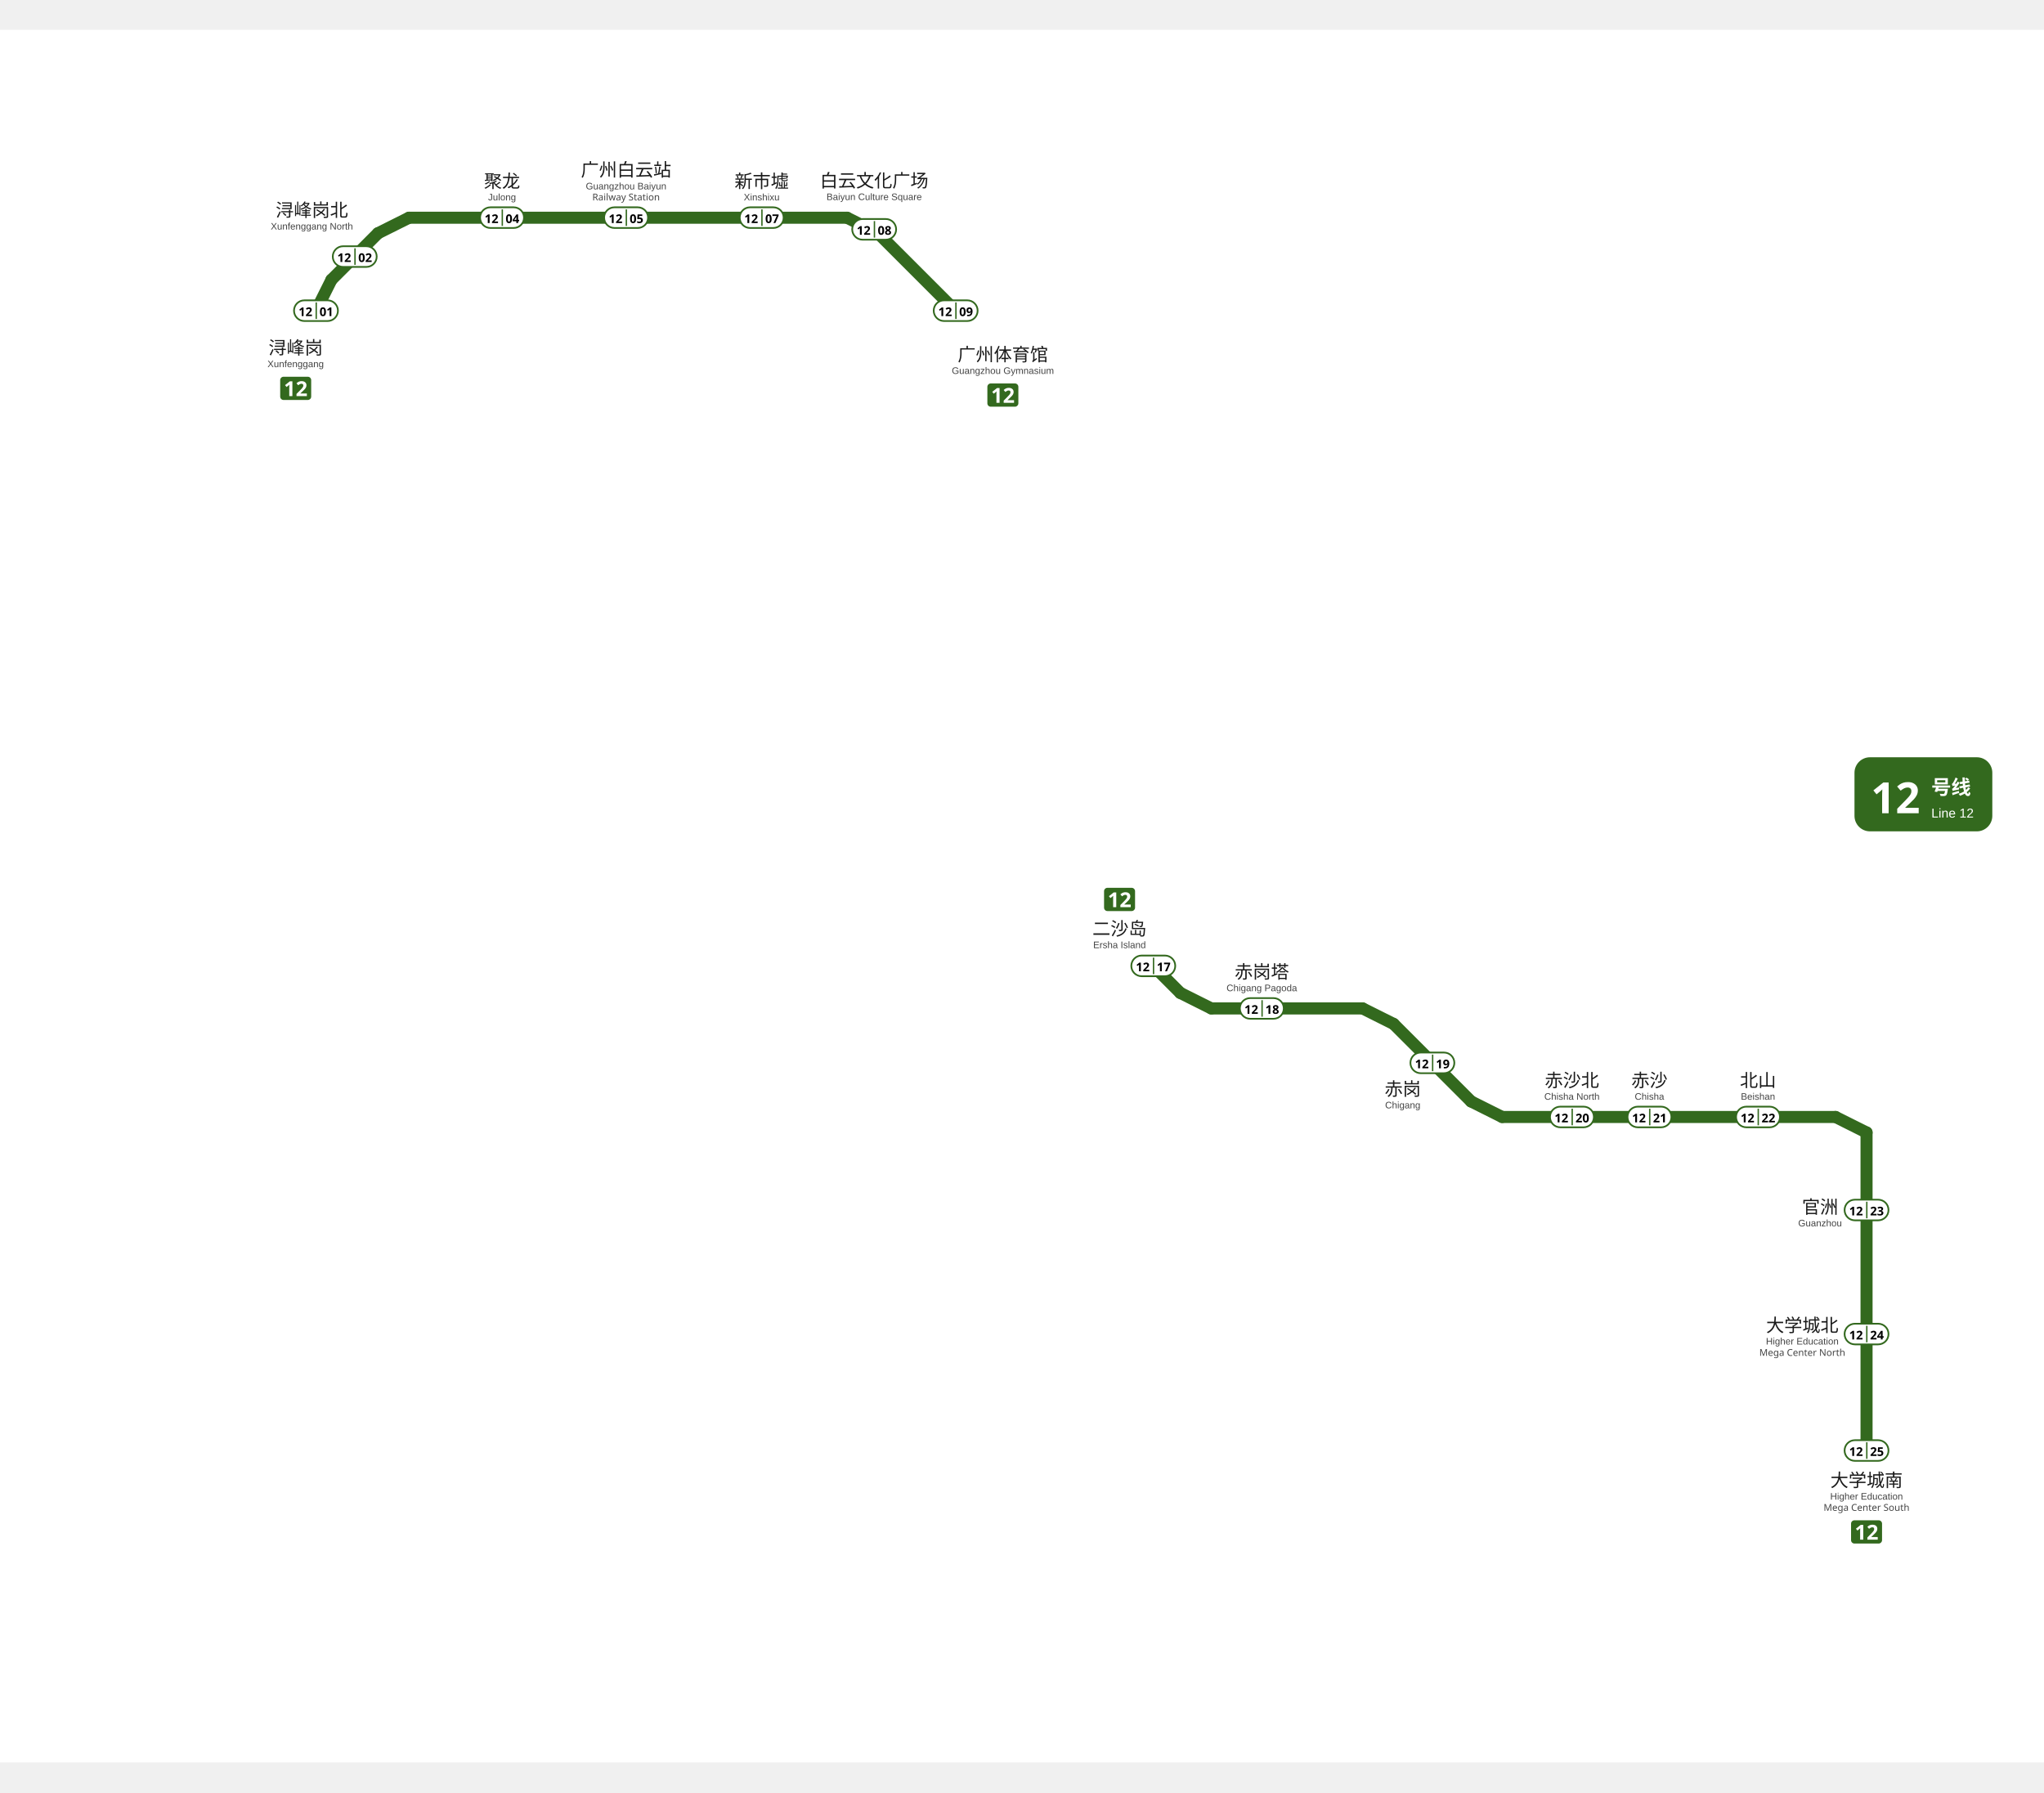
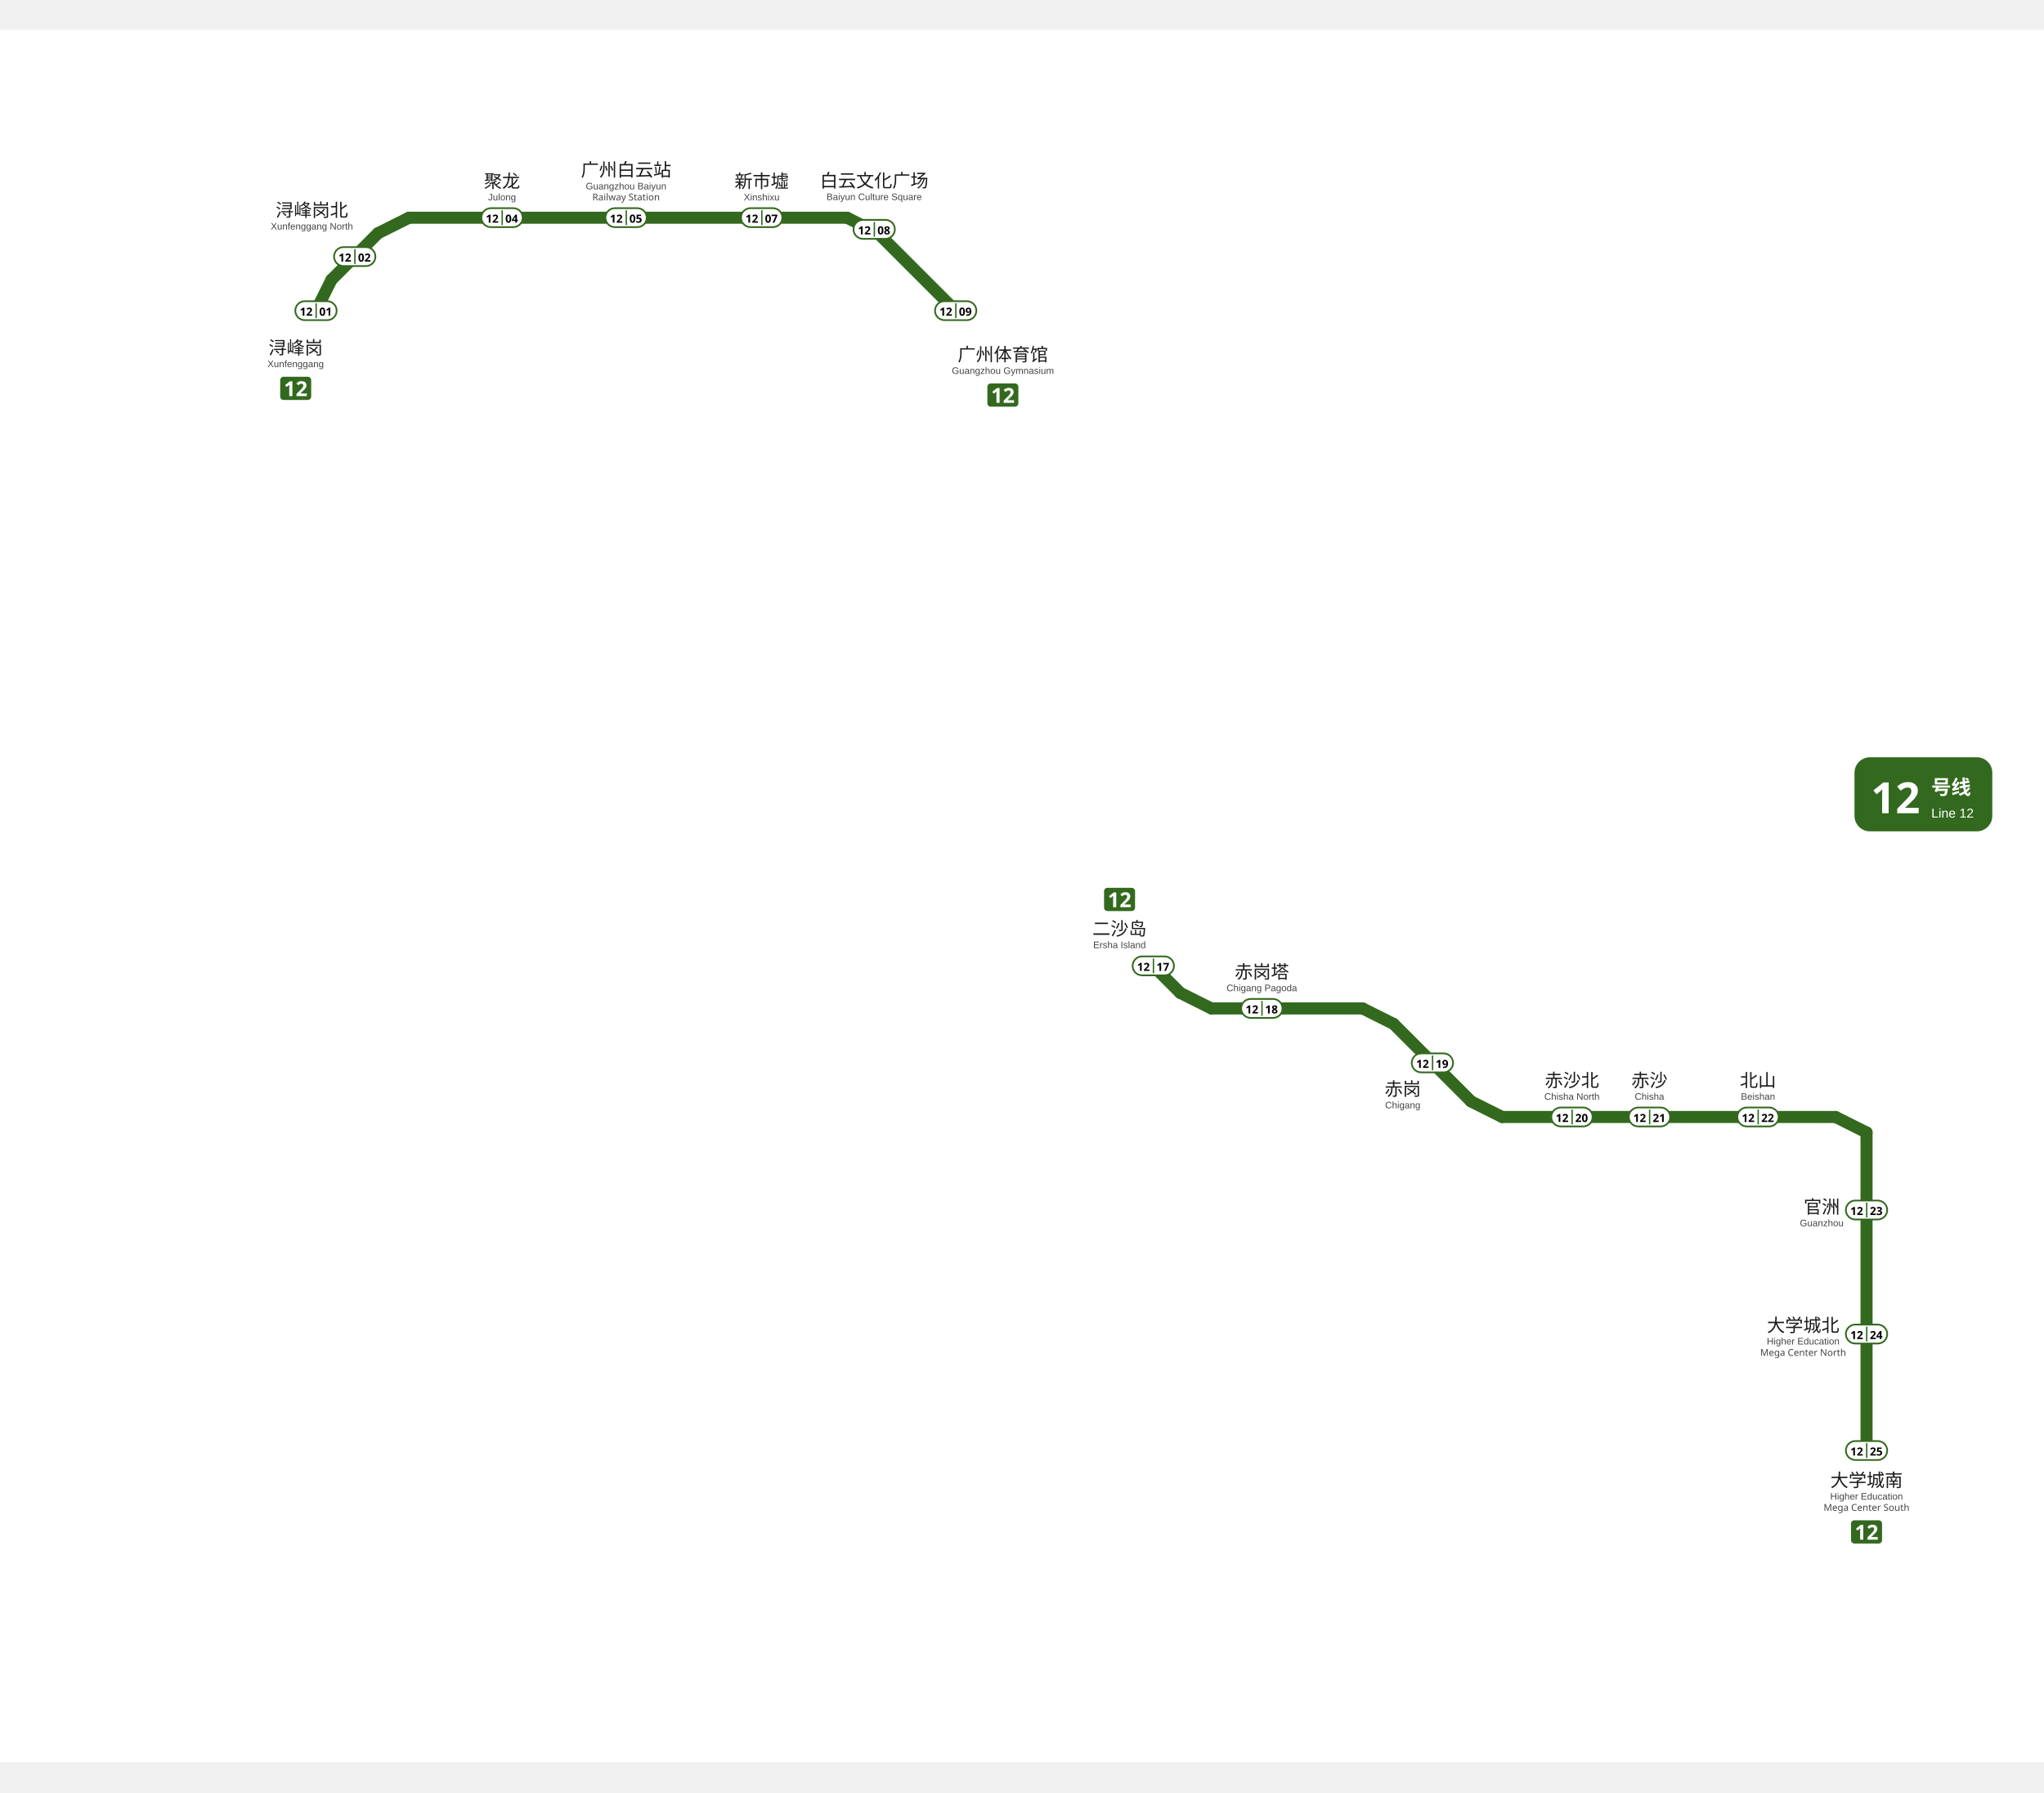
<svg xmlns="http://www.w3.org/2000/svg" data-multi="1" data-chains="浔峰岗,浔峰岗北,聚龙,广州白云站,新市墟,白云文化广场,广州体育馆|二沙岛,赤岗塔,赤岗,赤沙北,赤沙,北山,官洲,大学城北,大学城南" viewBox="883.1 577.2 1186.4 1005.6" data-pins="二沙岛,北山,大学城北,大学城南,官洲,广州体育馆,广州白云站,新市墟,浔峰岗,浔峰岗北,白云文化广场,聚龙,赤岗,赤岗塔,赤沙,赤沙北" width="690" height="605">
  <rect x="883.1" y="577.2" width="1186.4" height="1005.6" fill="#ffffff" />
  <g id="走廊">
    <line x1="1066.50" y1="740.25" x2="1075.50" y2="722.25" style="fill:none;stroke:#33691E;stroke-width:7;stroke-linecap:round" />
    <line x1="1075.50" y1="722.25" x2="1102.50" y2="695.25" style="fill:none;stroke:#33691E;stroke-width:7;stroke-linecap:round" />
    <line x1="1102.50" y1="695.25" x2="1120.50" y2="686.25" style="fill:none;stroke:#33691E;stroke-width:7;stroke-linecap:round" />
    <line x1="1120.50" y1="686.25" x2="1374.75" y2="686.25" style="fill:none;stroke:#33691E;stroke-width:7;stroke-linecap:round" />
    <line x1="1374.75" y1="686.25" x2="1392.75" y2="695.25" style="fill:none;stroke:#33691E;stroke-width:7;stroke-linecap:round" />
    <line x1="1392.75" y1="695.25" x2="1437.75" y2="740.25" style="fill:none;stroke:#33691E;stroke-width:7;stroke-linecap:round" />
    <line x1="1552.50" y1="1120.50" x2="1568.20" y2="1136.20" style="fill:none;stroke:#33691E;stroke-width:7;stroke-linecap:round" />
    <line x1="1568.20" y1="1136.20" x2="1586.20" y2="1145.20" style="fill:none;stroke:#33691E;stroke-width:7;stroke-linecap:round" />
    <line x1="1586.20" y1="1145.20" x2="1674.00" y2="1145.20" style="fill:none;stroke:#33691E;stroke-width:7;stroke-linecap:round" />
    <line x1="1674.00" y1="1145.20" x2="1692.00" y2="1154.20" style="fill:none;stroke:#33691E;stroke-width:7;stroke-linecap:round" />
    <line x1="1692.00" y1="1154.20" x2="1737.00" y2="1199.20" style="fill:none;stroke:#33691E;stroke-width:7;stroke-linecap:round" />
    <line x1="1737.00" y1="1199.20" x2="1755.00" y2="1208.20" style="fill:none;stroke:#33691E;stroke-width:7;stroke-linecap:round" />
    <line x1="1755.00" y1="1208.20" x2="1948.50" y2="1208.20" style="fill:none;stroke:#33691E;stroke-width:7;stroke-linecap:round" />
    <line x1="1948.50" y1="1208.20" x2="1966.50" y2="1217.20" style="fill:none;stroke:#33691E;stroke-width:7;stroke-linecap:round" />
    <line x1="1966.50" y1="1217.20" x2="1966.50" y2="1401.80" style="fill:none;stroke:#33691E;stroke-width:7;stroke-linecap:round" />
  </g>
  <g id="线路徽标">
    <g data-badge="chip" transform="translate(1045.73 778.544)" data-box="1045.7,778.5,1063.7,792.0">
      <path d="M16.04 13.49h-14.09c-1.07 0 -1.95 -0.88 -1.95 -1.95v-9.59c0 -1.07 0.88 -1.95 1.95 -1.95h14.09c1.07 0 1.95 0.88 1.95 1.95v9.59C17.99 12.61 17.11 13.49 16.04 13.49z" fill="#33691E" />
      <path d="M7.08 11.24h-1.81v-4.96c0 -0.2 0 -0.47 0.01 -0.81c0.01 -0.34 0.02 -0.64 0.04 -0.89c-0.04 0.05 -0.13 0.13 -0.26 0.26c-0.13 0.12 -0.25 0.23 -0.37 0.33l-0.98 0.79l-0.88 -1.09l2.76 -2.2h1.49V11.24z" fill="#FFFFFF" />
      <path d="M15.46 11.24h-5.99v-1.26l2.15 -2.17c0.43 -0.45 0.78 -0.82 1.04 -1.12c0.26 -0.3 0.46 -0.57 0.58 -0.82s0.18 -0.51 0.18 -0.79c0 -0.34 -0.09 -0.6 -0.28 -0.77s-0.44 -0.25 -0.76 -0.25c-0.33 0 -0.65 0.08 -0.96 0.23c-0.31 0.15 -0.64 0.37 -0.98 0.65l-0.98 -1.16c0.24 -0.21 0.5 -0.41 0.78 -0.59c0.28 -0.19 0.6 -0.34 0.97 -0.46c0.36 -0.12 0.8 -0.17 1.31 -0.17c0.56 0 1.04 0.1 1.45 0.31s0.72 0.48 0.94 0.83c0.22 0.35 0.33 0.74 0.33 1.18c0 0.47 -0.09 0.9 -0.28 1.3c-0.19 0.39 -0.46 0.78 -0.82 1.16s-0.79 0.81 -1.29 1.27l-1.1 1.03v0.08h3.73V11.24z" fill="#FFFFFF" />
    </g>
    <g data-badge="chip" transform="translate(1456.2 782.446)" data-box="1456.2,782.4,1474.2,795.9">
      <path d="M16.04 13.49h-14.09c-1.07 0 -1.95 -0.88 -1.95 -1.95v-9.59c0 -1.07 0.88 -1.95 1.95 -1.95h14.09c1.07 0 1.95 0.88 1.95 1.95v9.59C17.99 12.61 17.11 13.49 16.04 13.49z" fill="#33691E" />
      <path d="M7.08 11.24h-1.81v-4.96c0 -0.2 0 -0.47 0.01 -0.81c0.01 -0.34 0.02 -0.64 0.04 -0.89c-0.04 0.05 -0.13 0.13 -0.26 0.26c-0.13 0.12 -0.25 0.23 -0.37 0.33l-0.98 0.79l-0.88 -1.09l2.76 -2.2h1.49V11.24z" fill="#FFFFFF" />
      <path d="M15.46 11.24h-5.99v-1.26l2.15 -2.17c0.43 -0.45 0.78 -0.82 1.04 -1.12c0.26 -0.3 0.46 -0.57 0.58 -0.82s0.18 -0.51 0.18 -0.79c0 -0.34 -0.09 -0.6 -0.28 -0.77s-0.44 -0.25 -0.76 -0.25c-0.33 0 -0.65 0.08 -0.96 0.23c-0.31 0.15 -0.64 0.37 -0.98 0.65l-0.98 -1.16c0.24 -0.21 0.5 -0.41 0.78 -0.59c0.28 -0.19 0.6 -0.34 0.97 -0.46c0.36 -0.12 0.8 -0.17 1.31 -0.17c0.56 0 1.04 0.1 1.45 0.31s0.72 0.48 0.94 0.83c0.22 0.35 0.33 0.74 0.33 1.18c0 0.47 -0.09 0.9 -0.28 1.3c-0.19 0.39 -0.46 0.78 -0.82 1.16s-0.79 0.81 -1.29 1.27l-1.1 1.03v0.08h3.73V11.24z" fill="#FFFFFF" />
    </g>
    <g data-badge="header" transform="translate(1959.5 999.417)" data-ink="#FFFFFF" data-box="1959.5,999.4,2039.5,1042.4" data-chip="1959.5,999.4,2039.5,1042.4">
      <rect x="0" y="0" width="80.0" height="43.0" rx="9.0" fill="#33691E" />
      <text x="9.5" y="32.5" font-family="'Microsoft YaHei', sans-serif" font-size="25" font-weight="bold" fill="#FFFFFF">12</text>
      <text x="44.6" y="21.5" font-family="'Microsoft YaHei', sans-serif" font-size="11.5" font-weight="600" fill="#FFFFFF">号线</text>
      <text x="44.6" y="35.0" font-family="Arial, sans-serif" font-size="7.5" fill="#FFFFFF">Line 12</text>
    </g>
    <g data-badge="chip" transform="translate(1523.93 1075.19)" data-box="1523.9,1075.2,1541.9,1088.7">
      <path d="M16.04 13.49h-14.09c-1.07 0 -1.95 -0.88 -1.95 -1.95v-9.59c0 -1.07 0.88 -1.95 1.95 -1.95h14.09c1.07 0 1.95 0.88 1.95 1.95v9.59C17.99 12.61 17.11 13.49 16.04 13.49z" fill="#33691E" />
      <path d="M7.08 11.24h-1.81v-4.96c0 -0.2 0 -0.47 0.01 -0.81c0.01 -0.34 0.02 -0.64 0.04 -0.89c-0.04 0.05 -0.13 0.13 -0.26 0.26c-0.13 0.12 -0.25 0.23 -0.37 0.33l-0.98 0.79l-0.88 -1.09l2.76 -2.2h1.49V11.24z" fill="#FFFFFF" />
      <path d="M15.46 11.24h-5.99v-1.26l2.15 -2.17c0.43 -0.45 0.78 -0.82 1.04 -1.12c0.26 -0.3 0.46 -0.57 0.58 -0.82s0.18 -0.51 0.18 -0.79c0 -0.34 -0.09 -0.6 -0.28 -0.77s-0.44 -0.25 -0.76 -0.25c-0.33 0 -0.65 0.08 -0.96 0.23c-0.31 0.15 -0.64 0.37 -0.98 0.65l-0.98 -1.16c0.24 -0.21 0.5 -0.41 0.78 -0.59c0.28 -0.19 0.6 -0.34 0.97 -0.46c0.36 -0.12 0.8 -0.17 1.31 -0.17c0.56 0 1.04 0.1 1.45 0.31s0.72 0.48 0.94 0.83c0.22 0.35 0.33 0.74 0.33 1.18c0 0.47 -0.09 0.9 -0.28 1.3c-0.19 0.39 -0.46 0.78 -0.82 1.16s-0.79 0.81 -1.29 1.27l-1.1 1.03v0.08h3.73V11.24z" fill="#FFFFFF" />
    </g>
    <g data-badge="chip" transform="translate(1957.51 1442.3)" data-box="1957.5,1442.3,1975.5,1455.8">
      <path d="M16.04 13.49h-14.09c-1.07 0 -1.95 -0.88 -1.95 -1.95v-9.59c0 -1.07 0.88 -1.95 1.95 -1.95h14.09c1.07 0 1.95 0.88 1.95 1.95v9.59C17.99 12.61 17.11 13.49 16.04 13.49z" fill="#33691E" />
      <path d="M7.08 11.24h-1.81v-4.96c0 -0.2 0 -0.47 0.01 -0.81c0.01 -0.34 0.02 -0.64 0.04 -0.89c-0.04 0.05 -0.13 0.13 -0.26 0.26c-0.13 0.12 -0.25 0.23 -0.37 0.33l-0.98 0.79l-0.88 -1.09l2.76 -2.2h1.49V11.24z" fill="#FFFFFF" />
      <path d="M15.46 11.24h-5.99v-1.26l2.15 -2.17c0.43 -0.45 0.78 -0.82 1.04 -1.12c0.26 -0.3 0.46 -0.57 0.58 -0.82s0.18 -0.51 0.18 -0.79c0 -0.34 -0.09 -0.6 -0.28 -0.77s-0.44 -0.25 -0.76 -0.25c-0.33 0 -0.65 0.08 -0.96 0.23c-0.31 0.15 -0.64 0.37 -0.98 0.65l-0.98 -1.16c0.24 -0.21 0.5 -0.41 0.78 -0.59c0.28 -0.19 0.6 -0.34 0.97 -0.46c0.36 -0.12 0.8 -0.17 1.31 -0.17c0.56 0 1.04 0.1 1.45 0.31s0.72 0.48 0.94 0.83c0.22 0.35 0.33 0.74 0.33 1.18c0 0.47 -0.09 0.9 -0.28 1.3c-0.19 0.39 -0.46 0.78 -0.82 1.16s-0.79 0.81 -1.29 1.27l-1.1 1.03v0.08h3.73V11.24z" fill="#FFFFFF" />
    </g>
  </g>
  <g id="站名标注" font-family="'Microsoft YaHei', 'PingFang SC', sans-serif">
    <text x="1054.70" y="765.50" text-anchor="middle" font-size="10.5" font-weight="500" fill="#1a1a1a">浔峰岗</text>
    <text x="1054.70" y="773.00" text-anchor="middle" font-size="5.5" font-family="Arial, sans-serif" fill="#444444">Xunfenggang</text>
    <text x="1174.50" y="668.80" text-anchor="middle" font-size="10.5" font-weight="500" fill="#1a1a1a">聚龙</text>
    <text x="1174.50" y="676.20" text-anchor="middle" font-size="5.5" font-family="Arial, sans-serif" fill="#444444">Julong</text>
    <text x="1246.50" y="662.20" text-anchor="middle" font-size="10.5" font-weight="500" fill="#1a1a1a">广州白云站</text>
    <text x="1246.50" y="669.80" text-anchor="middle" font-size="5.5" font-family="Arial, sans-serif" fill="#444444">Guangzhou Baiyun</text>
    <text x="1246.50" y="676.20" text-anchor="middle" font-size="5.5" fill="#444444">Railway Station</text>
    <text x="1325.20" y="668.80" text-anchor="middle" font-size="10.5" font-weight="500" fill="#1a1a1a">新市墟</text>
    <text x="1325.20" y="676.20" text-anchor="middle" font-size="5.5" font-family="Arial, sans-serif" fill="#444444">Xinshixu</text>
    <text x="1465.20" y="769.40" text-anchor="middle" font-size="10.5" font-weight="500" fill="#1a1a1a">广州体育馆</text>
    <text x="1465.20" y="776.90" text-anchor="middle" font-size="5.5" font-family="Arial, sans-serif" fill="#444444">Guangzhou Gymnasium</text>
    <text x="1064.10" y="685.60" text-anchor="middle" font-size="10.5" font-weight="500" fill="#1a1a1a">浔峰岗北</text>
    <text x="1064.10" y="693.10" text-anchor="middle" font-size="5.5" font-family="Arial, sans-serif" fill="#444444">Xunfenggang North</text>
    <text x="1390.50" y="668.50" text-anchor="middle" font-size="10.5" font-weight="500" fill="#1a1a1a">白云文化广场</text>
    <text x="1390.50" y="676.00" text-anchor="middle" font-size="5.5" font-family="Arial, sans-serif" fill="#444444">Baiyun Culture Square</text>
    <text x="1615.50" y="1127.70" text-anchor="middle" font-size="10.5" font-weight="500" fill="#1a1a1a">赤岗塔</text>
    <text x="1615.50" y="1135.20" text-anchor="middle" font-size="5.5" font-family="Arial, sans-serif" fill="#444444">Chigang Pagoda</text>
    <text x="1697.30" y="1195.70" text-anchor="middle" font-size="10.5" font-weight="500" fill="#1a1a1a">赤岗</text>
    <text x="1697.30" y="1203.20" text-anchor="middle" font-size="5.5" font-family="Arial, sans-serif" fill="#444444">Chigang</text>
    <text x="1795.50" y="1190.70" text-anchor="middle" font-size="10.5" font-weight="500" fill="#1a1a1a">赤沙北</text>
    <text x="1795.50" y="1198.20" text-anchor="middle" font-size="5.5" font-family="Arial, sans-serif" fill="#444444">Chisha North</text>
    <text x="1840.50" y="1190.70" text-anchor="middle" font-size="10.5" font-weight="500" fill="#1a1a1a">赤沙</text>
    <text x="1840.50" y="1198.20" text-anchor="middle" font-size="5.5" font-family="Arial, sans-serif" fill="#444444">Chisha</text>
    <text x="1903.50" y="1190.70" text-anchor="middle" font-size="10.5" font-weight="500" fill="#1a1a1a">北山</text>
    <text x="1903.50" y="1198.20" text-anchor="middle" font-size="5.5" font-family="Arial, sans-serif" fill="#444444">Beishan</text>
-     <text x="1939.51" y="1264.19" text-anchor="middle" font-size="10.5" font-weight="500" fill="#1a1a1a">官洲</text>
-     <text x="1939.51" y="1271.69" text-anchor="middle" font-size="5.5" font-family="Arial, sans-serif" fill="#444444">Guanzhou</text>
-     <text x="1929.20" y="1332.87" text-anchor="middle" font-size="10.5" font-weight="500" fill="#1a1a1a">大学城北</text>
-     <text x="1929.20" y="1340.27" text-anchor="middle" font-size="5.5" font-family="Arial, sans-serif" fill="#444444">Higher Education</text>
-     <text x="1929.20" y="1346.87" text-anchor="middle" font-size="5.5" fill="#444444">Mega Center North</text>
+     <text x="1940.50" y="1264.13" text-anchor="middle" font-size="10.5" font-weight="500" fill="#1a1a1a">官洲</text>
+     <text x="1940.50" y="1271.63" text-anchor="middle" font-size="5.5" font-family="Arial, sans-serif" fill="#444444">Guanzhou</text>
+     <text x="1929.70" y="1332.86" text-anchor="middle" font-size="10.5" font-weight="500" fill="#1a1a1a">大学城北</text>
+     <text x="1929.70" y="1340.26" text-anchor="middle" font-size="5.5" font-family="Arial, sans-serif" fill="#444444">Higher Education</text>
+     <text x="1929.70" y="1346.86" text-anchor="middle" font-size="5.5" fill="#444444">Mega Center North</text>
    <text x="1966.50" y="1422.80" text-anchor="middle" font-size="10.5" font-weight="500" fill="#1a1a1a">大学城南</text>
    <text x="1966.50" y="1430.30" text-anchor="middle" font-size="5.5" font-family="Arial, sans-serif" fill="#444444">Higher Education</text>
    <text x="1966.50" y="1436.80" text-anchor="middle" font-size="5.5" fill="#444444">Mega Center South</text>
    <text x="1532.90" y="1102.70" text-anchor="middle" font-size="10.5" font-weight="500" fill="#1a1a1a">二沙岛</text>
    <text x="1532.90" y="1110.20" text-anchor="middle" font-size="5.5" font-family="Arial, sans-serif" fill="#444444">Ersha Island</text>
  </g>
  <g id="编号牌" font-family="'Microsoft YaHei', 'PingFang SC', sans-serif">
-     <rect x="1053.75" y="734.20" width="25.50" height="12.00" rx="6.00" fill="#FFFFFF" stroke="#33691E" stroke-width="1.0" />
-     <line x1="1066.65" y1="735.40" x2="1066.65" y2="745.00" stroke="#33691E" stroke-width="0.8" />
-     <text x="1060.40" y="740.62" text-anchor="middle" dominant-baseline="central" font-size="7.0" font-weight="700" fill="#000000">12</text>
-     <text x="1072.55" y="740.62" text-anchor="middle" dominant-baseline="central" font-size="7.0" font-weight="700" fill="#000000">01</text>
-     <rect x="1076.25" y="702.80" width="25.50" height="12.00" rx="6.00" fill="#FFFFFF" stroke="#33691E" stroke-width="1.0" />
-     <line x1="1089.15" y1="704.00" x2="1089.15" y2="713.60" stroke="#33691E" stroke-width="0.8" />
-     <text x="1082.90" y="709.22" text-anchor="middle" dominant-baseline="central" font-size="7.0" font-weight="700" fill="#000000">12</text>
-     <text x="1095.05" y="709.22" text-anchor="middle" dominant-baseline="central" font-size="7.0" font-weight="700" fill="#000000">02</text>
-     <rect x="1161.75" y="680.20" width="25.50" height="12.00" rx="6.00" fill="#FFFFFF" stroke="#33691E" stroke-width="1.0" />
-     <line x1="1174.65" y1="681.40" x2="1174.65" y2="691.00" stroke="#33691E" stroke-width="0.8" />
-     <text x="1168.40" y="686.62" text-anchor="middle" dominant-baseline="central" font-size="7.0" font-weight="700" fill="#000000">12</text>
-     <text x="1180.55" y="686.62" text-anchor="middle" dominant-baseline="central" font-size="7.0" font-weight="700" fill="#000000">04</text>
-     <rect x="1233.75" y="680.20" width="25.50" height="12.00" rx="6.00" fill="#FFFFFF" stroke="#33691E" stroke-width="1.0" />
-     <line x1="1246.65" y1="681.40" x2="1246.65" y2="691.00" stroke="#33691E" stroke-width="0.8" />
-     <text x="1240.40" y="686.62" text-anchor="middle" dominant-baseline="central" font-size="7.0" font-weight="700" fill="#000000">12</text>
-     <text x="1252.55" y="686.62" text-anchor="middle" dominant-baseline="central" font-size="7.0" font-weight="700" fill="#000000">05</text>
-     <rect x="1312.45" y="680.20" width="25.50" height="12.00" rx="6.00" fill="#FFFFFF" stroke="#33691E" stroke-width="1.0" />
-     <line x1="1325.35" y1="681.40" x2="1325.35" y2="691.00" stroke="#33691E" stroke-width="0.8" />
-     <text x="1319.10" y="686.62" text-anchor="middle" dominant-baseline="central" font-size="7.0" font-weight="700" fill="#000000">12</text>
-     <text x="1331.25" y="686.62" text-anchor="middle" dominant-baseline="central" font-size="7.0" font-weight="700" fill="#000000">07</text>
-     <rect x="1377.75" y="687.00" width="25.50" height="12.00" rx="6.00" fill="#FFFFFF" stroke="#33691E" stroke-width="1.0" />
-     <line x1="1390.65" y1="688.20" x2="1390.65" y2="697.80" stroke="#33691E" stroke-width="0.8" />
-     <text x="1384.40" y="693.42" text-anchor="middle" dominant-baseline="central" font-size="7.0" font-weight="700" fill="#000000">12</text>
-     <text x="1396.55" y="693.42" text-anchor="middle" dominant-baseline="central" font-size="7.0" font-weight="700" fill="#000000">08</text>
-     <rect x="1425.05" y="734.20" width="25.50" height="12.00" rx="6.00" fill="#FFFFFF" stroke="#33691E" stroke-width="1.0" />
-     <line x1="1437.95" y1="735.40" x2="1437.95" y2="745.00" stroke="#33691E" stroke-width="0.8" />
-     <text x="1431.70" y="740.62" text-anchor="middle" dominant-baseline="central" font-size="7.0" font-weight="700" fill="#000000">12</text>
-     <text x="1443.85" y="740.62" text-anchor="middle" dominant-baseline="central" font-size="7.0" font-weight="700" fill="#000000">09</text>
-     <rect x="1539.75" y="1114.50" width="25.50" height="12.00" rx="6.00" fill="#FFFFFF" stroke="#33691E" stroke-width="1.0" />
-     <line x1="1552.65" y1="1115.70" x2="1552.65" y2="1125.30" stroke="#33691E" stroke-width="0.8" />
-     <text x="1546.40" y="1120.92" text-anchor="middle" dominant-baseline="central" font-size="7.0" font-weight="700" fill="#000000">12</text>
-     <text x="1558.55" y="1120.92" text-anchor="middle" dominant-baseline="central" font-size="7.0" font-weight="700" fill="#000000">17</text>
-     <rect x="1602.75" y="1139.20" width="25.50" height="12.00" rx="6.00" fill="#FFFFFF" stroke="#33691E" stroke-width="1.0" />
-     <line x1="1615.65" y1="1140.40" x2="1615.65" y2="1150.00" stroke="#33691E" stroke-width="0.8" />
-     <text x="1609.40" y="1145.62" text-anchor="middle" dominant-baseline="central" font-size="7.0" font-weight="700" fill="#000000">12</text>
-     <text x="1621.55" y="1145.62" text-anchor="middle" dominant-baseline="central" font-size="7.0" font-weight="700" fill="#000000">18</text>
-     <rect x="1701.75" y="1170.80" width="25.50" height="12.00" rx="6.00" fill="#FFFFFF" stroke="#33691E" stroke-width="1.0" />
-     <line x1="1714.65" y1="1172.00" x2="1714.65" y2="1181.60" stroke="#33691E" stroke-width="0.8" />
-     <text x="1708.40" y="1177.22" text-anchor="middle" dominant-baseline="central" font-size="7.0" font-weight="700" fill="#000000">12</text>
-     <text x="1720.55" y="1177.22" text-anchor="middle" dominant-baseline="central" font-size="7.0" font-weight="700" fill="#000000">19</text>
-     <rect x="1782.75" y="1202.20" width="25.50" height="12.00" rx="6.00" fill="#FFFFFF" stroke="#33691E" stroke-width="1.0" />
-     <line x1="1795.65" y1="1203.40" x2="1795.65" y2="1213.00" stroke="#33691E" stroke-width="0.8" />
-     <text x="1789.40" y="1208.62" text-anchor="middle" dominant-baseline="central" font-size="7.0" font-weight="700" fill="#000000">12</text>
-     <text x="1801.55" y="1208.62" text-anchor="middle" dominant-baseline="central" font-size="7.0" font-weight="700" fill="#000000">20</text>
-     <rect x="1827.75" y="1202.20" width="25.50" height="12.00" rx="6.00" fill="#FFFFFF" stroke="#33691E" stroke-width="1.0" />
-     <line x1="1840.65" y1="1203.40" x2="1840.65" y2="1213.00" stroke="#33691E" stroke-width="0.8" />
-     <text x="1834.40" y="1208.62" text-anchor="middle" dominant-baseline="central" font-size="7.0" font-weight="700" fill="#000000">12</text>
-     <text x="1846.55" y="1208.62" text-anchor="middle" dominant-baseline="central" font-size="7.0" font-weight="700" fill="#000000">21</text>
-     <rect x="1890.75" y="1202.20" width="25.50" height="12.00" rx="6.00" fill="#FFFFFF" stroke="#33691E" stroke-width="1.0" />
-     <line x1="1903.65" y1="1203.40" x2="1903.65" y2="1213.00" stroke="#33691E" stroke-width="0.8" />
-     <text x="1897.40" y="1208.62" text-anchor="middle" dominant-baseline="central" font-size="7.0" font-weight="700" fill="#000000">12</text>
-     <text x="1909.55" y="1208.62" text-anchor="middle" dominant-baseline="central" font-size="7.0" font-weight="700" fill="#000000">22</text>
-     <rect x="1953.75" y="1256.20" width="25.50" height="12.00" rx="6.00" fill="#FFFFFF" stroke="#33691E" stroke-width="1.0" />
-     <line x1="1966.65" y1="1257.40" x2="1966.65" y2="1267.00" stroke="#33691E" stroke-width="0.8" />
-     <text x="1960.40" y="1262.62" text-anchor="middle" dominant-baseline="central" font-size="7.0" font-weight="700" fill="#000000">12</text>
-     <text x="1972.55" y="1262.62" text-anchor="middle" dominant-baseline="central" font-size="7.0" font-weight="700" fill="#000000">23</text>
-     <rect x="1953.75" y="1328.20" width="25.50" height="12.00" rx="6.00" fill="#FFFFFF" stroke="#33691E" stroke-width="1.0" />
-     <line x1="1966.65" y1="1329.40" x2="1966.65" y2="1339.00" stroke="#33691E" stroke-width="0.8" />
-     <text x="1960.40" y="1334.62" text-anchor="middle" dominant-baseline="central" font-size="7.0" font-weight="700" fill="#000000">12</text>
-     <text x="1972.55" y="1334.62" text-anchor="middle" dominant-baseline="central" font-size="7.0" font-weight="700" fill="#000000">24</text>
-     <rect x="1953.75" y="1395.80" width="25.50" height="12.00" rx="6.00" fill="#FFFFFF" stroke="#33691E" stroke-width="1.0" />
-     <line x1="1966.65" y1="1397.00" x2="1966.65" y2="1406.60" stroke="#33691E" stroke-width="0.8" />
-     <text x="1960.40" y="1402.22" text-anchor="middle" dominant-baseline="central" font-size="7.0" font-weight="700" fill="#000000">12</text>
-     <text x="1972.55" y="1402.22" text-anchor="middle" dominant-baseline="central" font-size="7.0" font-weight="700" fill="#000000">25</text>
+     <rect x="1054.50" y="734.70" width="24.00" height="11.00" rx="5.50" fill="#FFFFFF" stroke="#33691E" stroke-width="1.0" />
+     <line x1="1066.60" y1="735.90" x2="1066.60" y2="744.50" stroke="#33691E" stroke-width="0.8" />
+     <text x="1060.80" y="740.59" text-anchor="middle" dominant-baseline="central" font-size="6.5" font-weight="700" fill="#000000">12</text>
+     <text x="1072.10" y="740.59" text-anchor="middle" dominant-baseline="central" font-size="6.5" font-weight="700" fill="#000000">01</text>
+     <rect x="1077.00" y="703.30" width="24.00" height="11.00" rx="5.50" fill="#FFFFFF" stroke="#33691E" stroke-width="1.0" />
+     <line x1="1089.10" y1="704.50" x2="1089.10" y2="713.10" stroke="#33691E" stroke-width="0.8" />
+     <text x="1083.30" y="709.19" text-anchor="middle" dominant-baseline="central" font-size="6.5" font-weight="700" fill="#000000">12</text>
+     <text x="1094.60" y="709.19" text-anchor="middle" dominant-baseline="central" font-size="6.5" font-weight="700" fill="#000000">02</text>
+     <rect x="1162.50" y="680.70" width="24.00" height="11.00" rx="5.50" fill="#FFFFFF" stroke="#33691E" stroke-width="1.0" />
+     <line x1="1174.60" y1="681.90" x2="1174.60" y2="690.50" stroke="#33691E" stroke-width="0.8" />
+     <text x="1168.80" y="686.59" text-anchor="middle" dominant-baseline="central" font-size="6.5" font-weight="700" fill="#000000">12</text>
+     <text x="1180.10" y="686.59" text-anchor="middle" dominant-baseline="central" font-size="6.5" font-weight="700" fill="#000000">04</text>
+     <rect x="1234.50" y="680.70" width="24.00" height="11.00" rx="5.50" fill="#FFFFFF" stroke="#33691E" stroke-width="1.0" />
+     <line x1="1246.60" y1="681.90" x2="1246.60" y2="690.50" stroke="#33691E" stroke-width="0.8" />
+     <text x="1240.80" y="686.59" text-anchor="middle" dominant-baseline="central" font-size="6.5" font-weight="700" fill="#000000">12</text>
+     <text x="1252.10" y="686.59" text-anchor="middle" dominant-baseline="central" font-size="6.5" font-weight="700" fill="#000000">05</text>
+     <rect x="1313.20" y="680.70" width="24.00" height="11.00" rx="5.50" fill="#FFFFFF" stroke="#33691E" stroke-width="1.0" />
+     <line x1="1325.30" y1="681.90" x2="1325.30" y2="690.50" stroke="#33691E" stroke-width="0.8" />
+     <text x="1319.50" y="686.59" text-anchor="middle" dominant-baseline="central" font-size="6.5" font-weight="700" fill="#000000">12</text>
+     <text x="1330.80" y="686.59" text-anchor="middle" dominant-baseline="central" font-size="6.5" font-weight="700" fill="#000000">07</text>
+     <rect x="1378.50" y="687.50" width="24.00" height="11.00" rx="5.50" fill="#FFFFFF" stroke="#33691E" stroke-width="1.0" />
+     <line x1="1390.60" y1="688.70" x2="1390.60" y2="697.30" stroke="#33691E" stroke-width="0.8" />
+     <text x="1384.80" y="693.39" text-anchor="middle" dominant-baseline="central" font-size="6.5" font-weight="700" fill="#000000">12</text>
+     <text x="1396.10" y="693.39" text-anchor="middle" dominant-baseline="central" font-size="6.5" font-weight="700" fill="#000000">08</text>
+     <rect x="1425.80" y="734.70" width="24.00" height="11.00" rx="5.50" fill="#FFFFFF" stroke="#33691E" stroke-width="1.0" />
+     <line x1="1437.90" y1="735.90" x2="1437.90" y2="744.50" stroke="#33691E" stroke-width="0.8" />
+     <text x="1432.10" y="740.59" text-anchor="middle" dominant-baseline="central" font-size="6.5" font-weight="700" fill="#000000">12</text>
+     <text x="1443.40" y="740.59" text-anchor="middle" dominant-baseline="central" font-size="6.5" font-weight="700" fill="#000000">09</text>
+     <rect x="1540.50" y="1115.00" width="24.00" height="11.00" rx="5.50" fill="#FFFFFF" stroke="#33691E" stroke-width="1.0" />
+     <line x1="1552.60" y1="1116.20" x2="1552.60" y2="1124.80" stroke="#33691E" stroke-width="0.8" />
+     <text x="1546.80" y="1120.89" text-anchor="middle" dominant-baseline="central" font-size="6.5" font-weight="700" fill="#000000">12</text>
+     <text x="1558.10" y="1120.89" text-anchor="middle" dominant-baseline="central" font-size="6.5" font-weight="700" fill="#000000">17</text>
+     <rect x="1603.50" y="1139.70" width="24.00" height="11.00" rx="5.50" fill="#FFFFFF" stroke="#33691E" stroke-width="1.0" />
+     <line x1="1615.60" y1="1140.90" x2="1615.60" y2="1149.50" stroke="#33691E" stroke-width="0.8" />
+     <text x="1609.80" y="1145.59" text-anchor="middle" dominant-baseline="central" font-size="6.5" font-weight="700" fill="#000000">12</text>
+     <text x="1621.10" y="1145.59" text-anchor="middle" dominant-baseline="central" font-size="6.5" font-weight="700" fill="#000000">18</text>
+     <rect x="1702.50" y="1171.30" width="24.00" height="11.00" rx="5.50" fill="#FFFFFF" stroke="#33691E" stroke-width="1.0" />
+     <line x1="1714.60" y1="1172.50" x2="1714.60" y2="1181.10" stroke="#33691E" stroke-width="0.8" />
+     <text x="1708.80" y="1177.19" text-anchor="middle" dominant-baseline="central" font-size="6.5" font-weight="700" fill="#000000">12</text>
+     <text x="1720.10" y="1177.19" text-anchor="middle" dominant-baseline="central" font-size="6.5" font-weight="700" fill="#000000">19</text>
+     <rect x="1783.50" y="1202.70" width="24.00" height="11.00" rx="5.50" fill="#FFFFFF" stroke="#33691E" stroke-width="1.0" />
+     <line x1="1795.60" y1="1203.90" x2="1795.60" y2="1212.50" stroke="#33691E" stroke-width="0.8" />
+     <text x="1789.80" y="1208.59" text-anchor="middle" dominant-baseline="central" font-size="6.5" font-weight="700" fill="#000000">12</text>
+     <text x="1801.10" y="1208.59" text-anchor="middle" dominant-baseline="central" font-size="6.5" font-weight="700" fill="#000000">20</text>
+     <rect x="1828.50" y="1202.70" width="24.00" height="11.00" rx="5.50" fill="#FFFFFF" stroke="#33691E" stroke-width="1.0" />
+     <line x1="1840.60" y1="1203.90" x2="1840.60" y2="1212.50" stroke="#33691E" stroke-width="0.8" />
+     <text x="1834.80" y="1208.59" text-anchor="middle" dominant-baseline="central" font-size="6.5" font-weight="700" fill="#000000">12</text>
+     <text x="1846.10" y="1208.59" text-anchor="middle" dominant-baseline="central" font-size="6.5" font-weight="700" fill="#000000">21</text>
+     <rect x="1891.50" y="1202.70" width="24.00" height="11.00" rx="5.50" fill="#FFFFFF" stroke="#33691E" stroke-width="1.0" />
+     <line x1="1903.60" y1="1203.90" x2="1903.60" y2="1212.50" stroke="#33691E" stroke-width="0.8" />
+     <text x="1897.80" y="1208.59" text-anchor="middle" dominant-baseline="central" font-size="6.5" font-weight="700" fill="#000000">12</text>
+     <text x="1909.10" y="1208.59" text-anchor="middle" dominant-baseline="central" font-size="6.5" font-weight="700" fill="#000000">22</text>
+     <rect x="1954.50" y="1256.70" width="24.00" height="11.00" rx="5.50" fill="#FFFFFF" stroke="#33691E" stroke-width="1.0" />
+     <line x1="1966.60" y1="1257.90" x2="1966.60" y2="1266.50" stroke="#33691E" stroke-width="0.8" />
+     <text x="1960.80" y="1262.59" text-anchor="middle" dominant-baseline="central" font-size="6.5" font-weight="700" fill="#000000">12</text>
+     <text x="1972.10" y="1262.59" text-anchor="middle" dominant-baseline="central" font-size="6.5" font-weight="700" fill="#000000">23</text>
+     <rect x="1954.50" y="1328.70" width="24.00" height="11.00" rx="5.50" fill="#FFFFFF" stroke="#33691E" stroke-width="1.0" />
+     <line x1="1966.60" y1="1329.90" x2="1966.60" y2="1338.50" stroke="#33691E" stroke-width="0.8" />
+     <text x="1960.80" y="1334.59" text-anchor="middle" dominant-baseline="central" font-size="6.5" font-weight="700" fill="#000000">12</text>
+     <text x="1972.10" y="1334.59" text-anchor="middle" dominant-baseline="central" font-size="6.5" font-weight="700" fill="#000000">24</text>
+     <rect x="1954.50" y="1396.30" width="24.00" height="11.00" rx="5.50" fill="#FFFFFF" stroke="#33691E" stroke-width="1.0" />
+     <line x1="1966.60" y1="1397.50" x2="1966.60" y2="1406.10" stroke="#33691E" stroke-width="0.8" />
+     <text x="1960.80" y="1402.19" text-anchor="middle" dominant-baseline="central" font-size="6.5" font-weight="700" fill="#000000">12</text>
+     <text x="1972.10" y="1402.19" text-anchor="middle" dominant-baseline="central" font-size="6.5" font-weight="700" fill="#000000">25</text>
  </g>
</svg>
